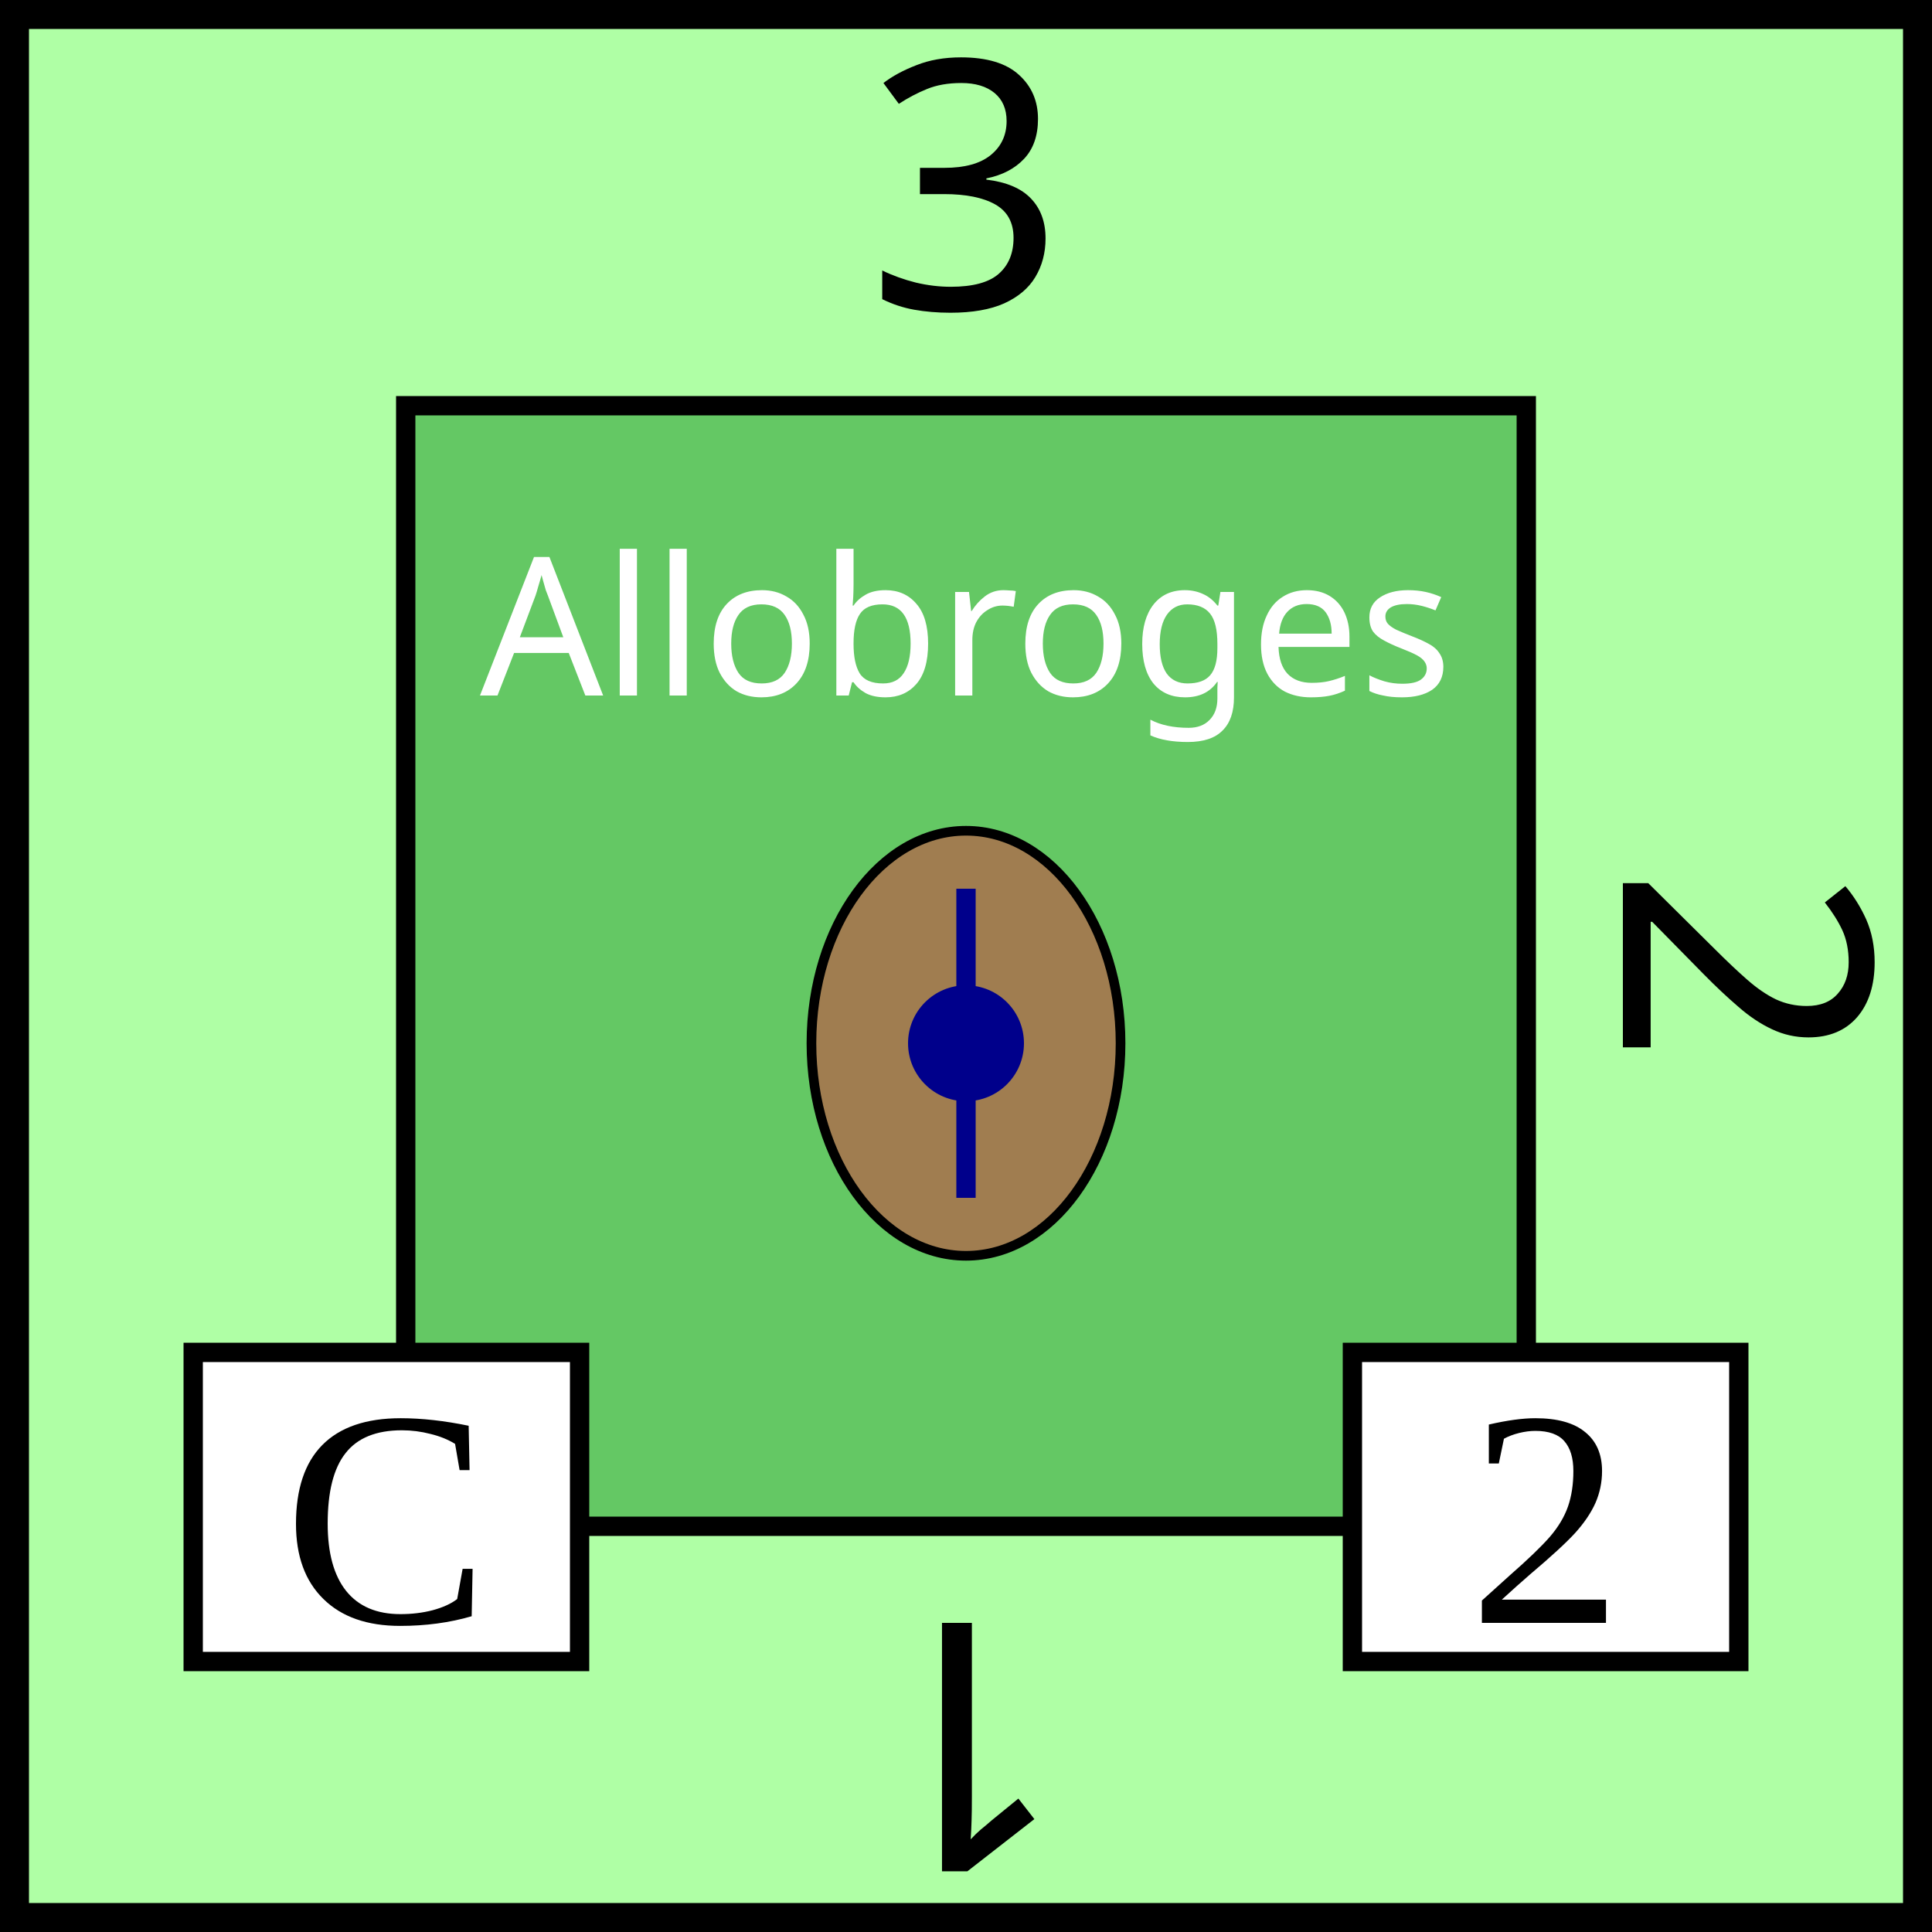
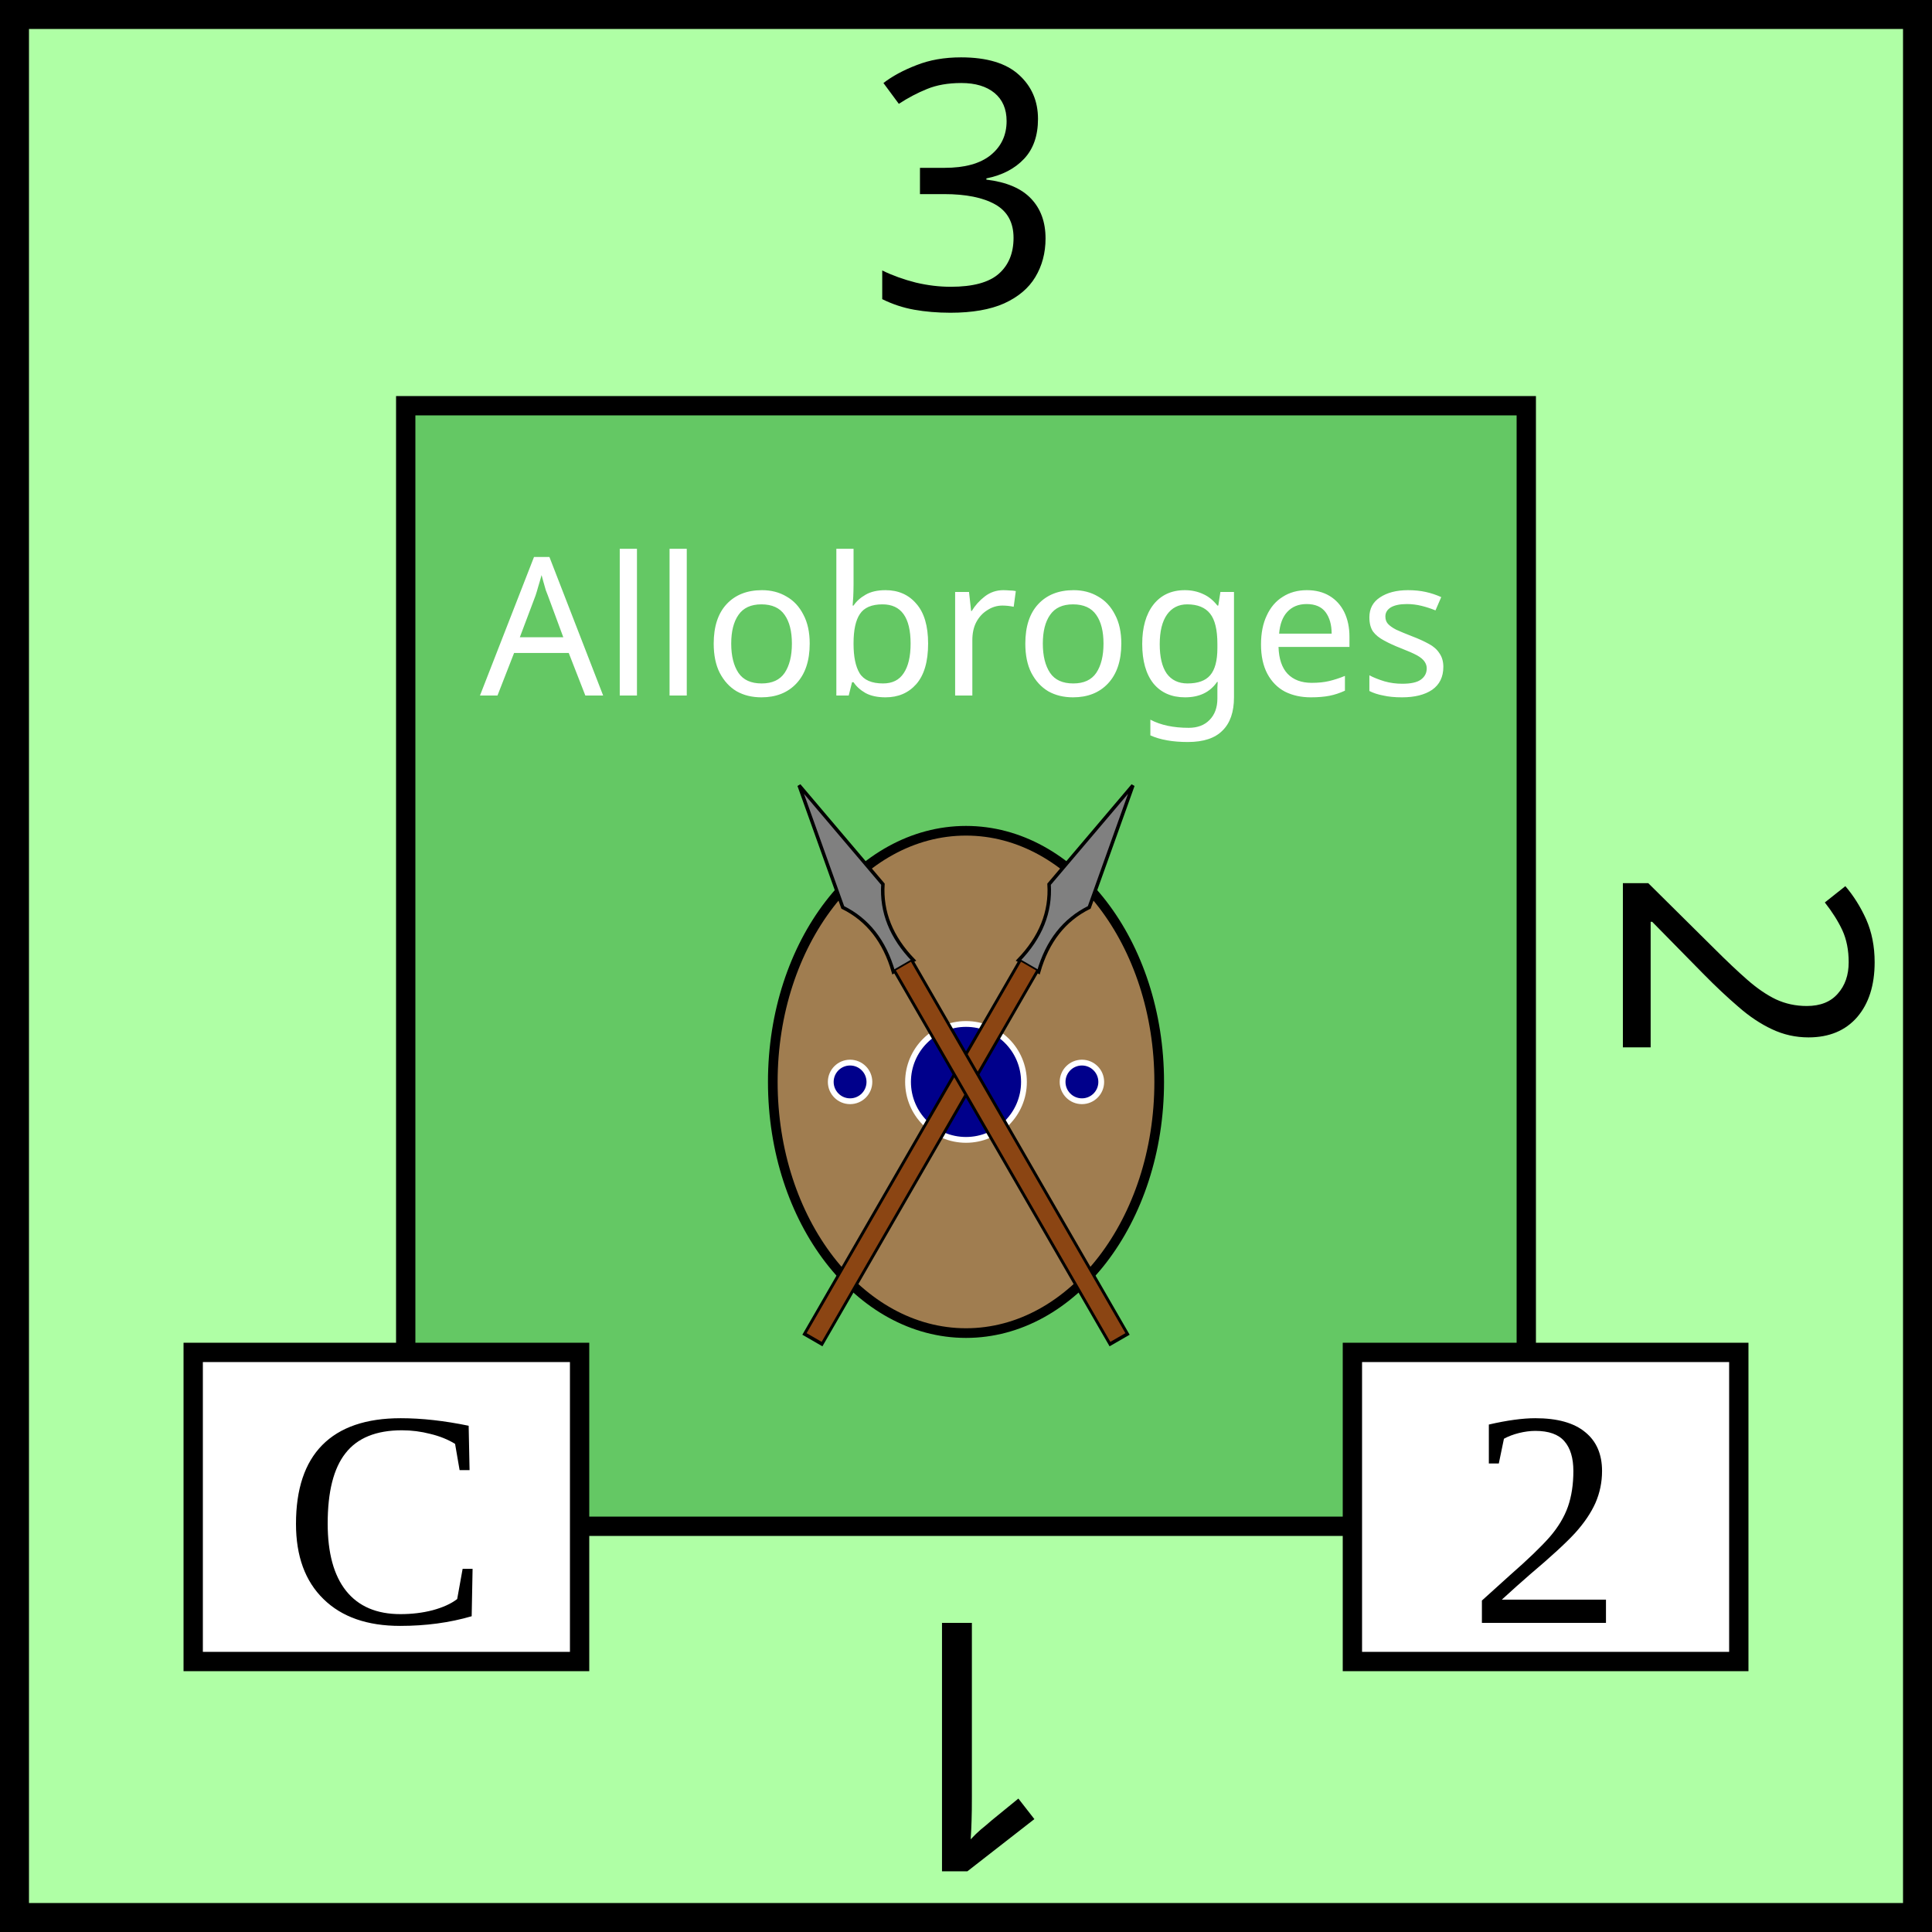
<svg xmlns="http://www.w3.org/2000/svg" viewBox="0 0 100 100" width="100" height="100">
  <rect id="background" fill="rgb(175,255,165)" height="100" width="100" stroke="black" stroke-width="3" />
  <g id="tribe" text-anchor="middle" font-size="12" font-family="Papyrus">
    <rect x="21" y="21" width="58" height="58" fill="rgb(100,200,100)" stroke="black" />
    <text x="50" y="36" fill="white" font-size="10">Allobroges</text>
-     <ellipse id="shield" cx="50" cy="54" rx="8" ry="11" fill="rgb(160,125,80)" stroke="black" stroke-width="0.5" />
-     <circle cx="50" cy="54" r="3" fill="darkblue" />
-     <line x1="50" y1="46" x2="50" y2="62" stroke="darkblue" />
+     <ellipse id="shield" cx="50" cy="56" rx="10" ry="13" fill="rgb(160,125,80)" stroke="black" stroke-width="0.5" />
+     <circle cx="50" cy="56" r="3" fill="darkblue" stroke-width="0.3" stroke="white" />
+     <circle cx="44" cy="56" r="1" fill="darkblue" stroke-width="0.3" stroke="white" />
+     <circle cx="56" cy="56" r="1" fill="darkblue" stroke-width="0.3" stroke="white" />
  </g>
+   <g id="spear" transform="scale(0.6) translate(68, 44) rotate(30, 14, 47)">
+     <path d="           M 16 19           L 14 30           Q 16 33, 15 37           L 16 37           L 17 37           Q 16 33, 18 30           Z         " fill="grey" stroke="black" stroke-width="0.3" />
+     <line x1="16" y1="74.3" x2="16" y2="37" stroke="black" stroke-width="2" />
+     <line x1="16" y1="74" x2="16" y2="37" stroke="saddlebrown" stroke-width="1.5" />
+   </g>
+   <use href="#spear" transform="scale(-1,1) translate(-100,0)" />
  <g id="attributes" text-anchor="middle" font-size="16">
    <rect id="initiative" x="10" y="70" height="16" width="20" fill="white" stroke="black" />
    <text x="20" y="84">C</text>
    <rect id="firepower" x="70" y="70" height="16" width="20" fill="white" stroke="black" />
    <text x="80" y="84">2</text>
  </g>
  <g id="strength" text-anchor="middle" font-family="Papyrus" font-size="18">
    <text x="50" y="16">3</text>
    <text x="50" y="16" transform="rotate(90,50,50)">2</text>
    <text x="50" y="16" transform="rotate(180,50,50)">1</text>
  </g>
</svg>
